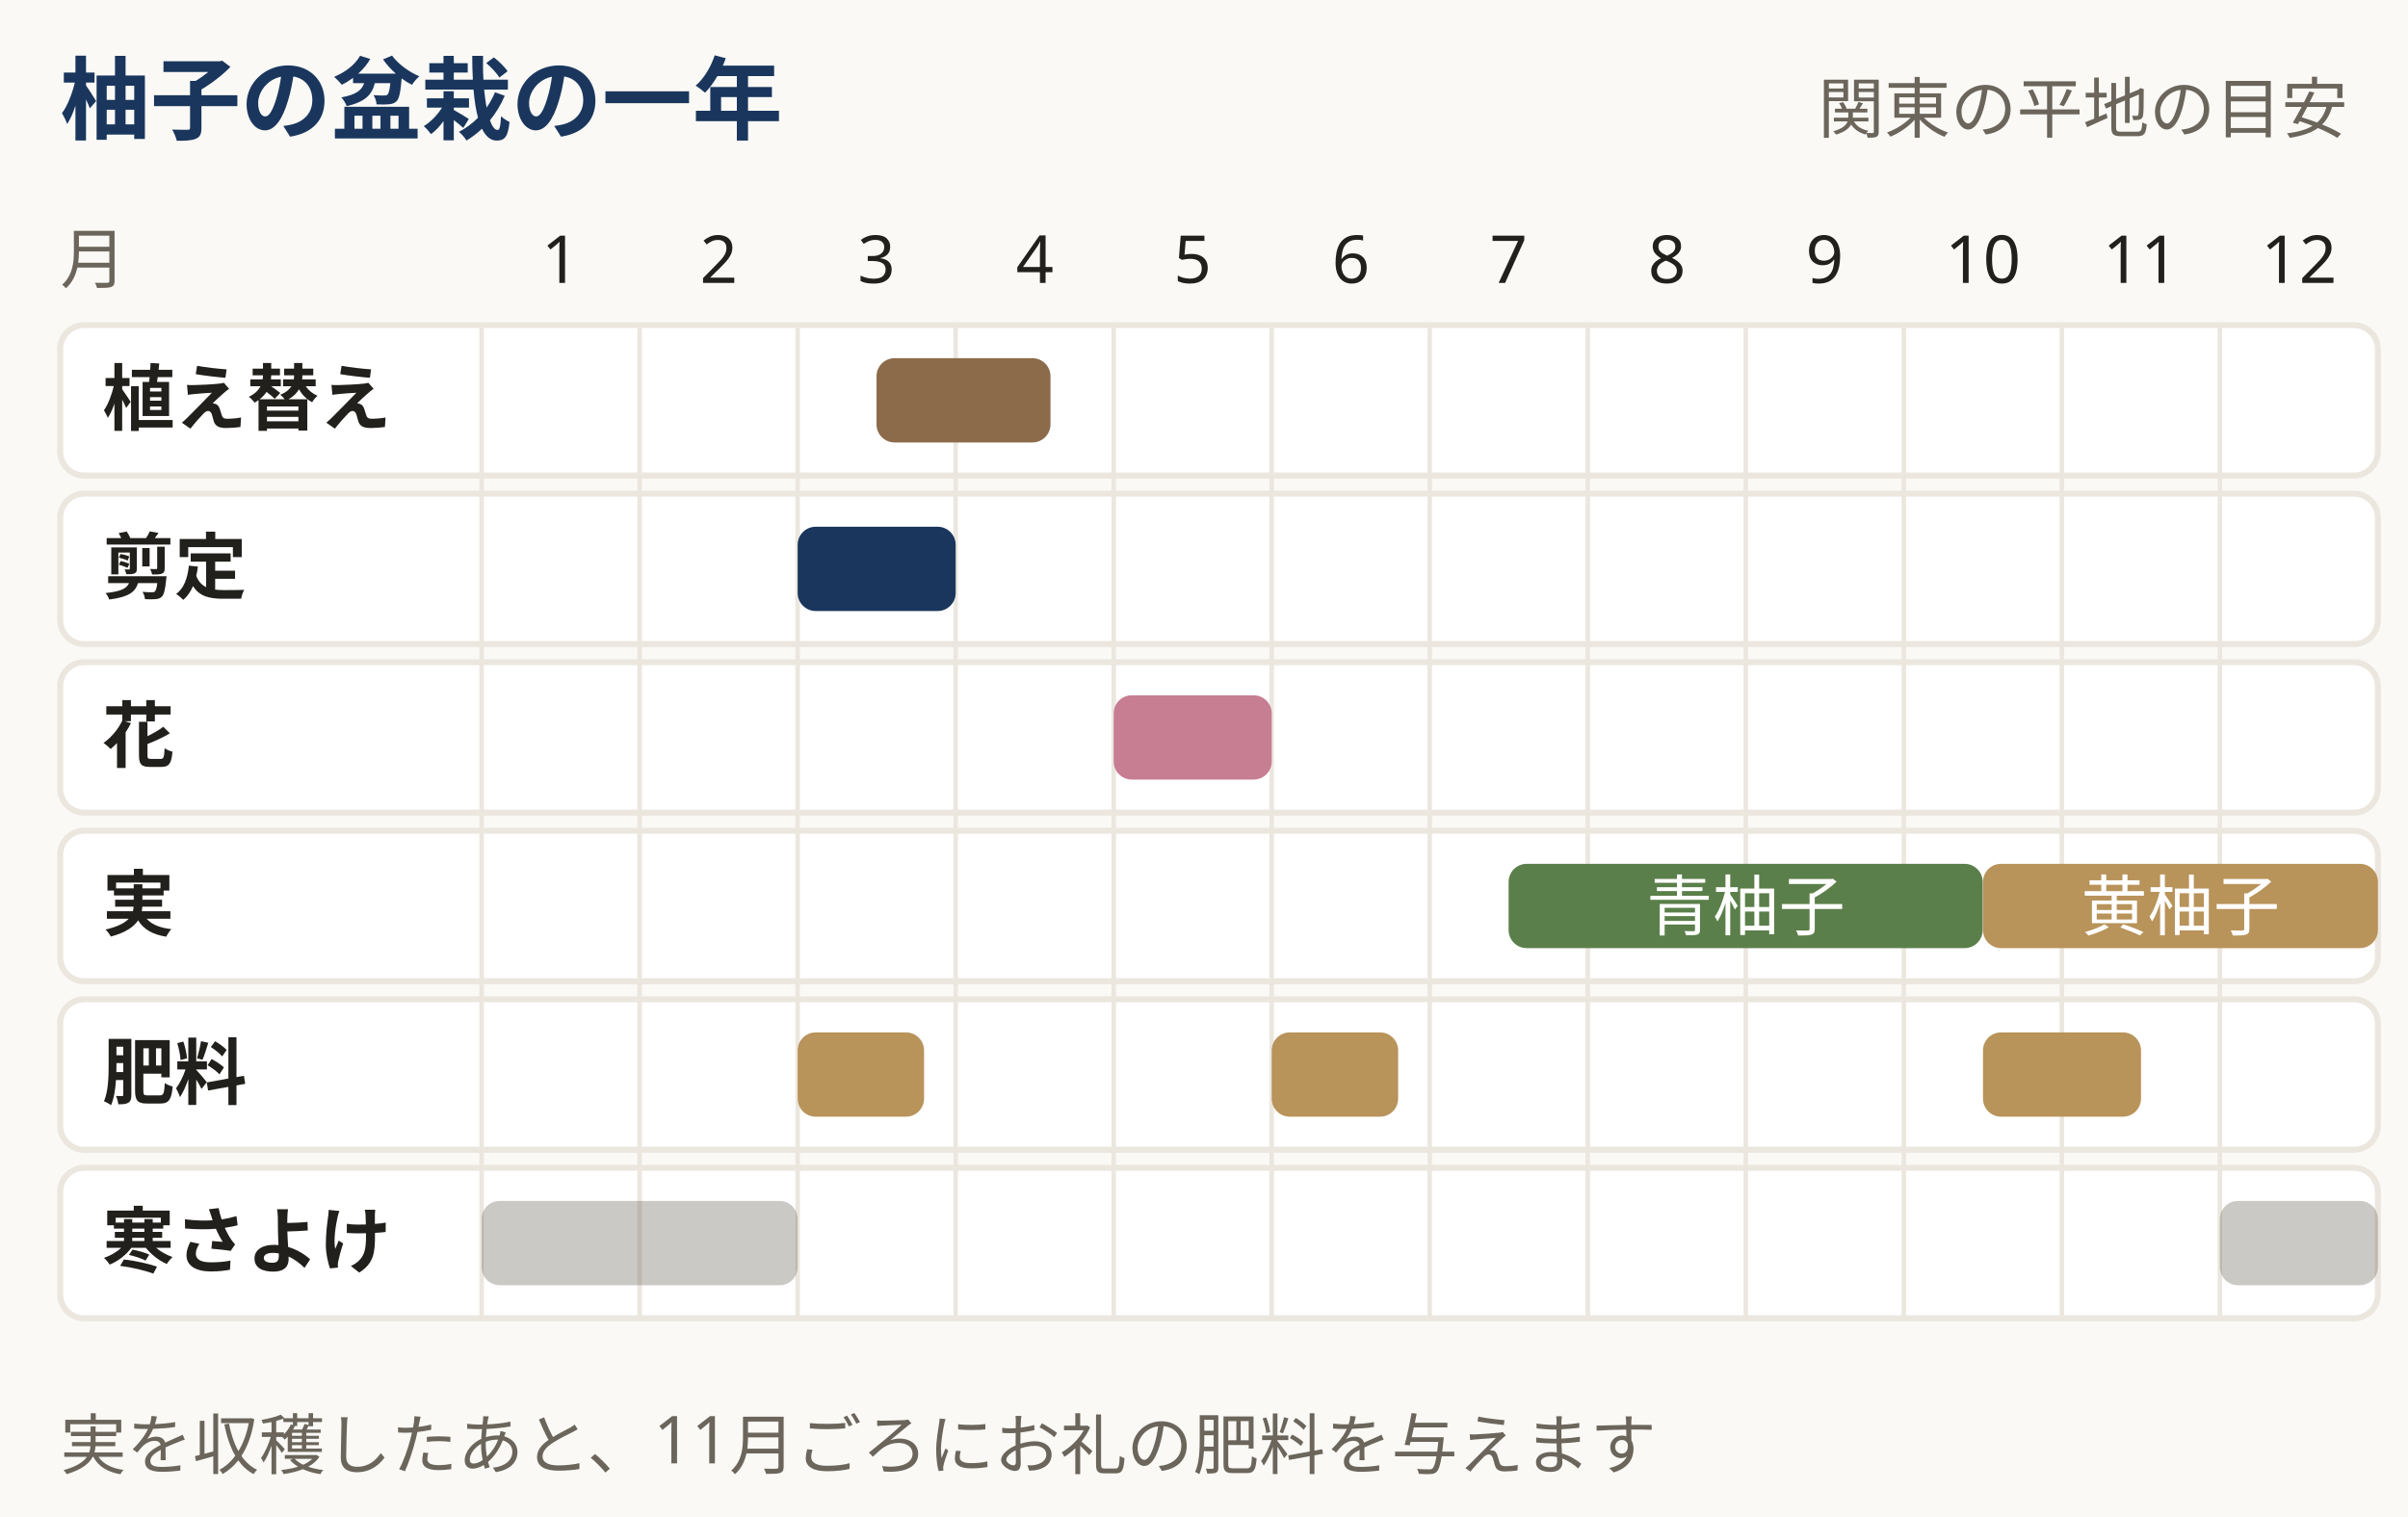
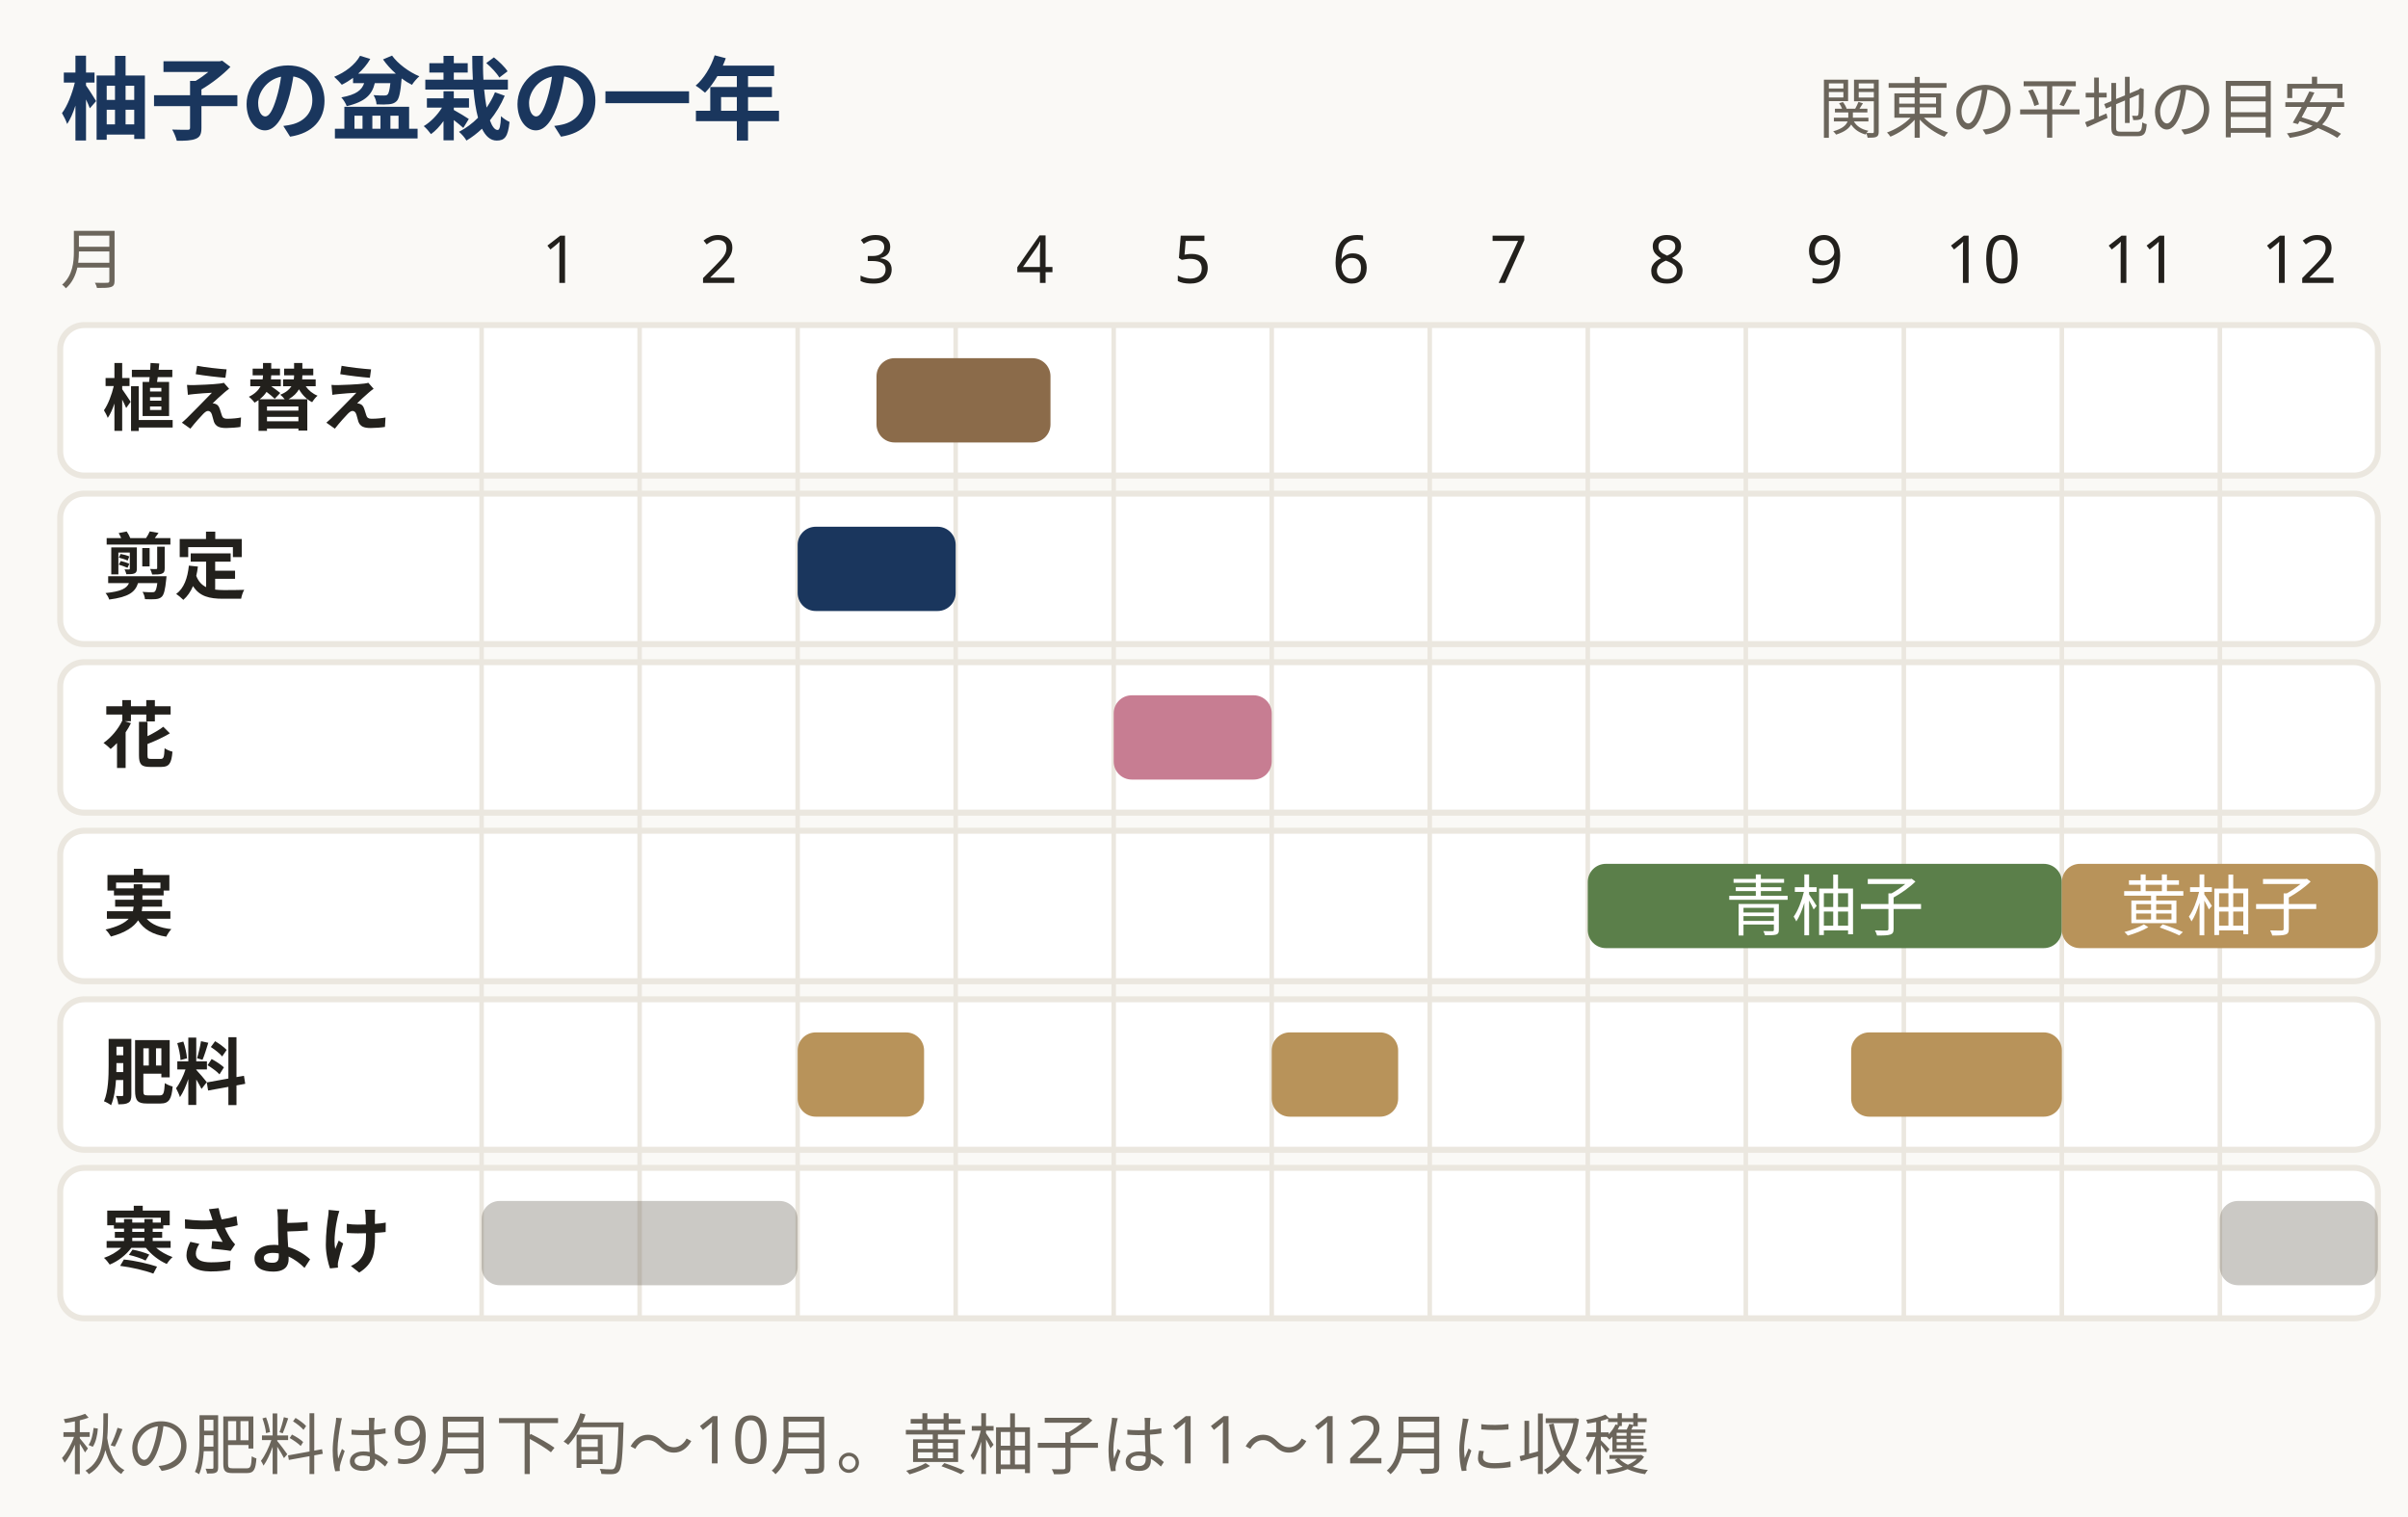
<svg xmlns="http://www.w3.org/2000/svg" viewBox="0 0 800 504" font-family="'Hiragino Sans','Noto Sans JP',sans-serif">
  <rect width="800" height="504" fill="#faf9f6" />
  <text x="20" y="44" font-size="30" font-weight="700" fill="#1a365d">柚子の盆栽の一年</text>
  <text x="780" y="44" text-anchor="end" font-size="22" fill="#6b655b">関東の平地の目安</text>
  <g font-size="22" fill="#22201c" text-anchor="middle">
    <text x="186.2" y="94">1</text>
    <text x="238.8" y="94">2</text>
    <text x="291.2" y="94">3</text>
    <text x="343.8" y="94">4</text>
    <text x="396.2" y="94">5</text>
    <text x="448.8" y="94">6</text>
    <text x="501.2" y="94">7</text>
    <text x="553.8" y="94">8</text>
    <text x="606.2" y="94">9</text>
    <text x="658.8" y="94">10</text>
    <text x="711.2" y="94">11</text>
    <text x="763.8" y="94">12</text>
  </g>
  <text x="20" y="94" font-size="22" fill="#6b655b">月</text>
  <g fill="#fff" stroke="#ebe7df" stroke-width="2">
    <rect x="20" y="108" width="770" height="50" rx="8" />
    <rect x="20" y="164" width="770" height="50" rx="8" />
    <rect x="20" y="220" width="770" height="50" rx="8" />
    <rect x="20" y="276" width="770" height="50" rx="8" />
    <rect x="20" y="332" width="770" height="50" rx="8" />
    <rect x="20" y="388" width="770" height="50" rx="8" />
  </g>
  <g stroke="#ebe7df" stroke-width="1.5">
    <line x1="160.0" y1="108" x2="160.0" y2="438" />
    <line x1="212.5" y1="108" x2="212.5" y2="438" />
    <line x1="265.0" y1="108" x2="265.0" y2="438" />
    <line x1="317.5" y1="108" x2="317.5" y2="438" />
    <line x1="370.0" y1="108" x2="370.0" y2="438" />
    <line x1="422.5" y1="108" x2="422.5" y2="438" />
    <line x1="475.0" y1="108" x2="475.0" y2="438" />
    <line x1="527.5" y1="108" x2="527.5" y2="438" />
    <line x1="580.0" y1="108" x2="580.0" y2="438" />
    <line x1="632.5" y1="108" x2="632.5" y2="438" />
    <line x1="685.0" y1="108" x2="685.0" y2="438" />
    <line x1="737.5" y1="108" x2="737.5" y2="438" />
  </g>
  <text x="34" y="141" font-size="24" font-weight="700" fill="#22201c">植え替え</text>
  <rect x="291.2" y="119" width="57.8" height="28" rx="6" fill="#8b6b4a" />
  <text x="34" y="197" font-size="24" font-weight="700" fill="#22201c">剪定</text>
  <rect x="265.0" y="175" width="52.5" height="28" rx="6" fill="#1a365d" />
  <text x="34" y="253" font-size="24" font-weight="700" fill="#22201c">花</text>
  <rect x="370.0" y="231" width="52.5" height="28" rx="6" fill="#c77d92" />
  <text x="34" y="309" font-size="24" font-weight="700" fill="#22201c">実</text>
-   <rect x="501.2" y="287" width="157.5" height="28" rx="6" fill="#5b7f4a" />
-   <text x="580.0" y="309" text-anchor="middle" font-size="22" fill="#fff">青柚子</text>
-   <rect x="658.8" y="287" width="131.2" height="28" rx="6" fill="#b8935a" />
-   <text x="724.4" y="309" text-anchor="middle" font-size="22" fill="#fff">黄柚子</text>
+   <rect x="527.5" y="287" width="157.5" height="28" rx="6" fill="#5b7f4a" />
+   <text x="606.2" y="309" text-anchor="middle" font-size="22" fill="#fff">青柚子</text>
+   <rect x="685.0" y="287" width="105.0" height="28" rx="6" fill="#b8935a" />
+   <text x="737.5" y="309" text-anchor="middle" font-size="22" fill="#fff">黄柚子</text>
  <text x="34" y="365" font-size="24" font-weight="700" fill="#22201c">肥料</text>
  <rect x="265.0" y="343" width="42.0" height="28" rx="6" fill="#b8935a" />
  <rect x="422.5" y="343" width="42.0" height="28" rx="6" fill="#b8935a" />
-   <rect x="658.8" y="343" width="52.5" height="28" rx="6" fill="#b8935a" />
+   <rect x="615.0" y="343" width="70.0" height="28" rx="6" fill="#b8935a" />
  <text x="34" y="421" font-size="24" font-weight="700" fill="#22201c">寒さよけ</text>
  <rect x="160.0" y="399" width="105.0" height="28" rx="6" fill="#6b655b" fill-opacity="0.35" />
  <rect x="737.5" y="399" width="52.5" height="28" rx="6" fill="#6b655b" fill-opacity="0.35" />
-   <text x="20" y="488" font-size="22" fill="#6b655b">実を収穫したあと、11月ごろにお礼の肥料を与えます</text>
+   <text x="20" y="488" font-size="22" fill="#6b655b">秋の肥料は9月下旬〜10月。黄柚子は11〜12月に収穫</text>
</svg>
